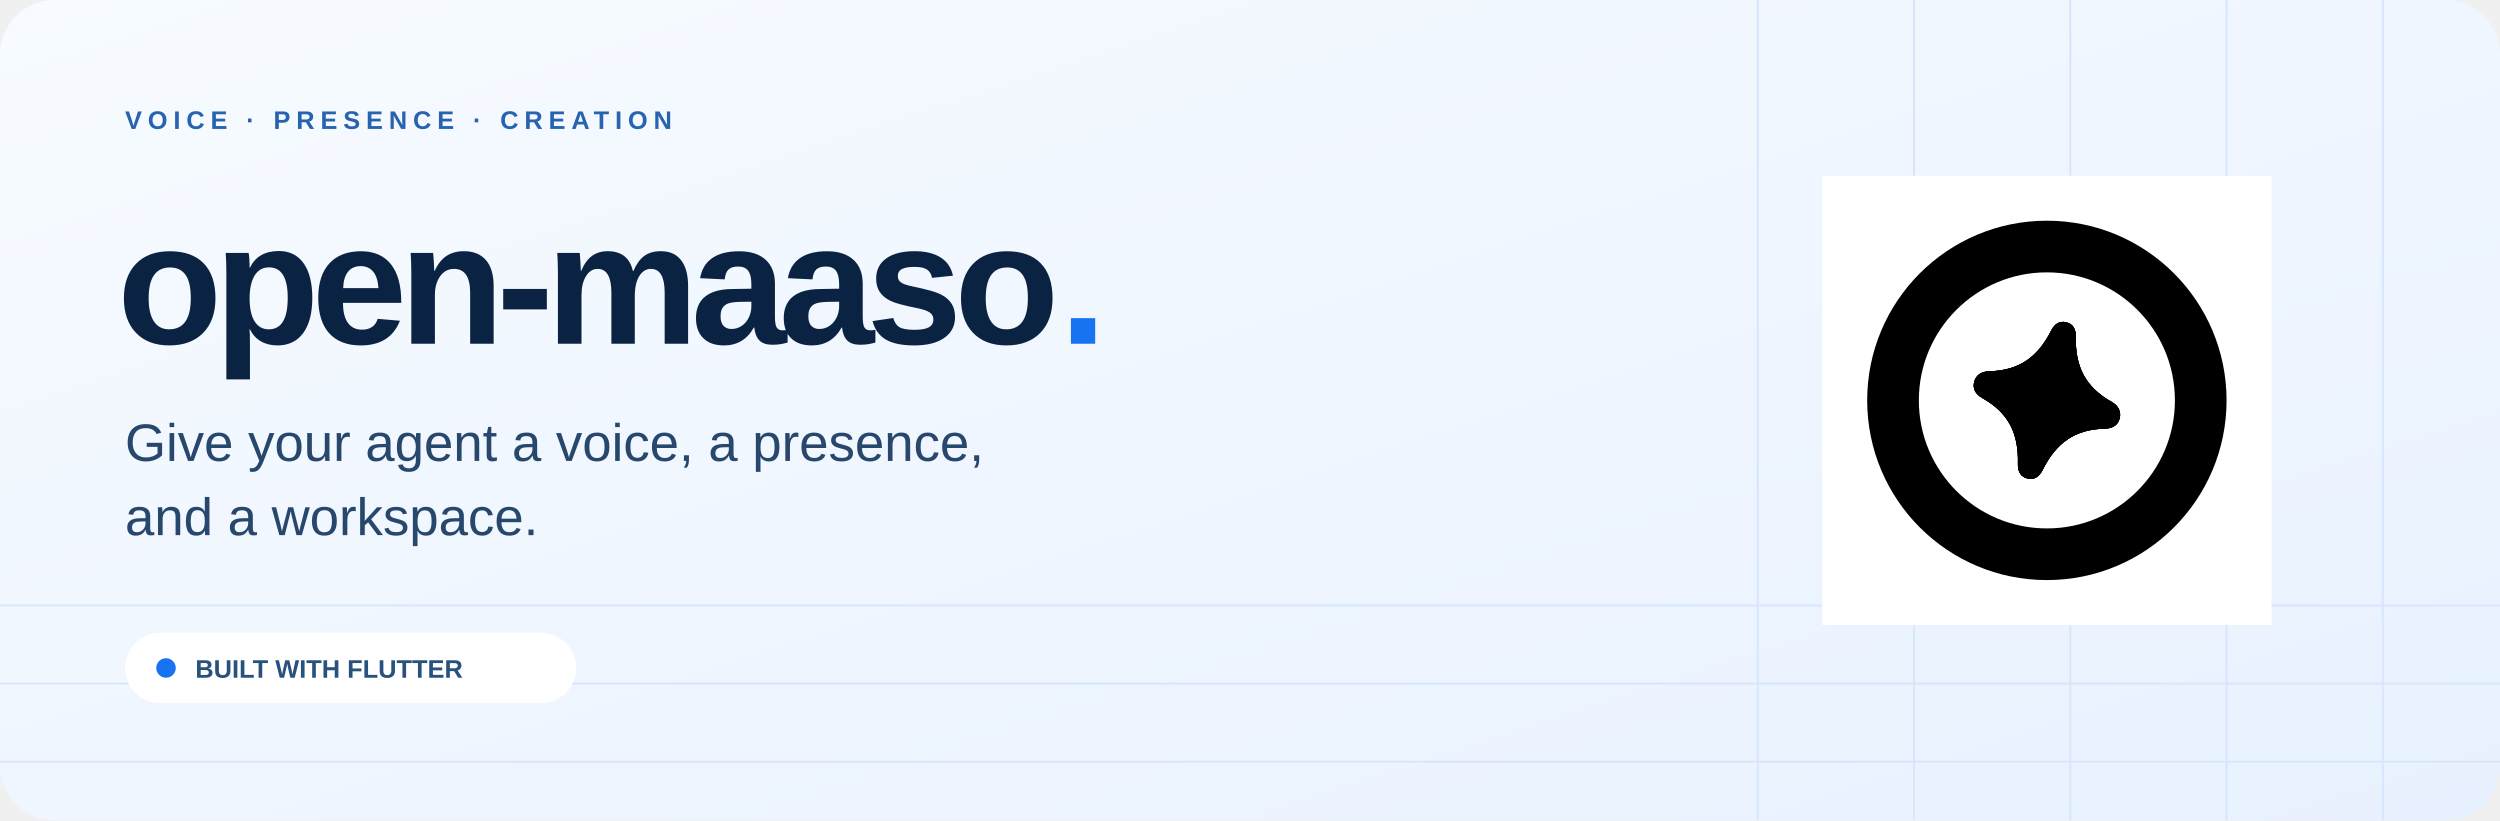
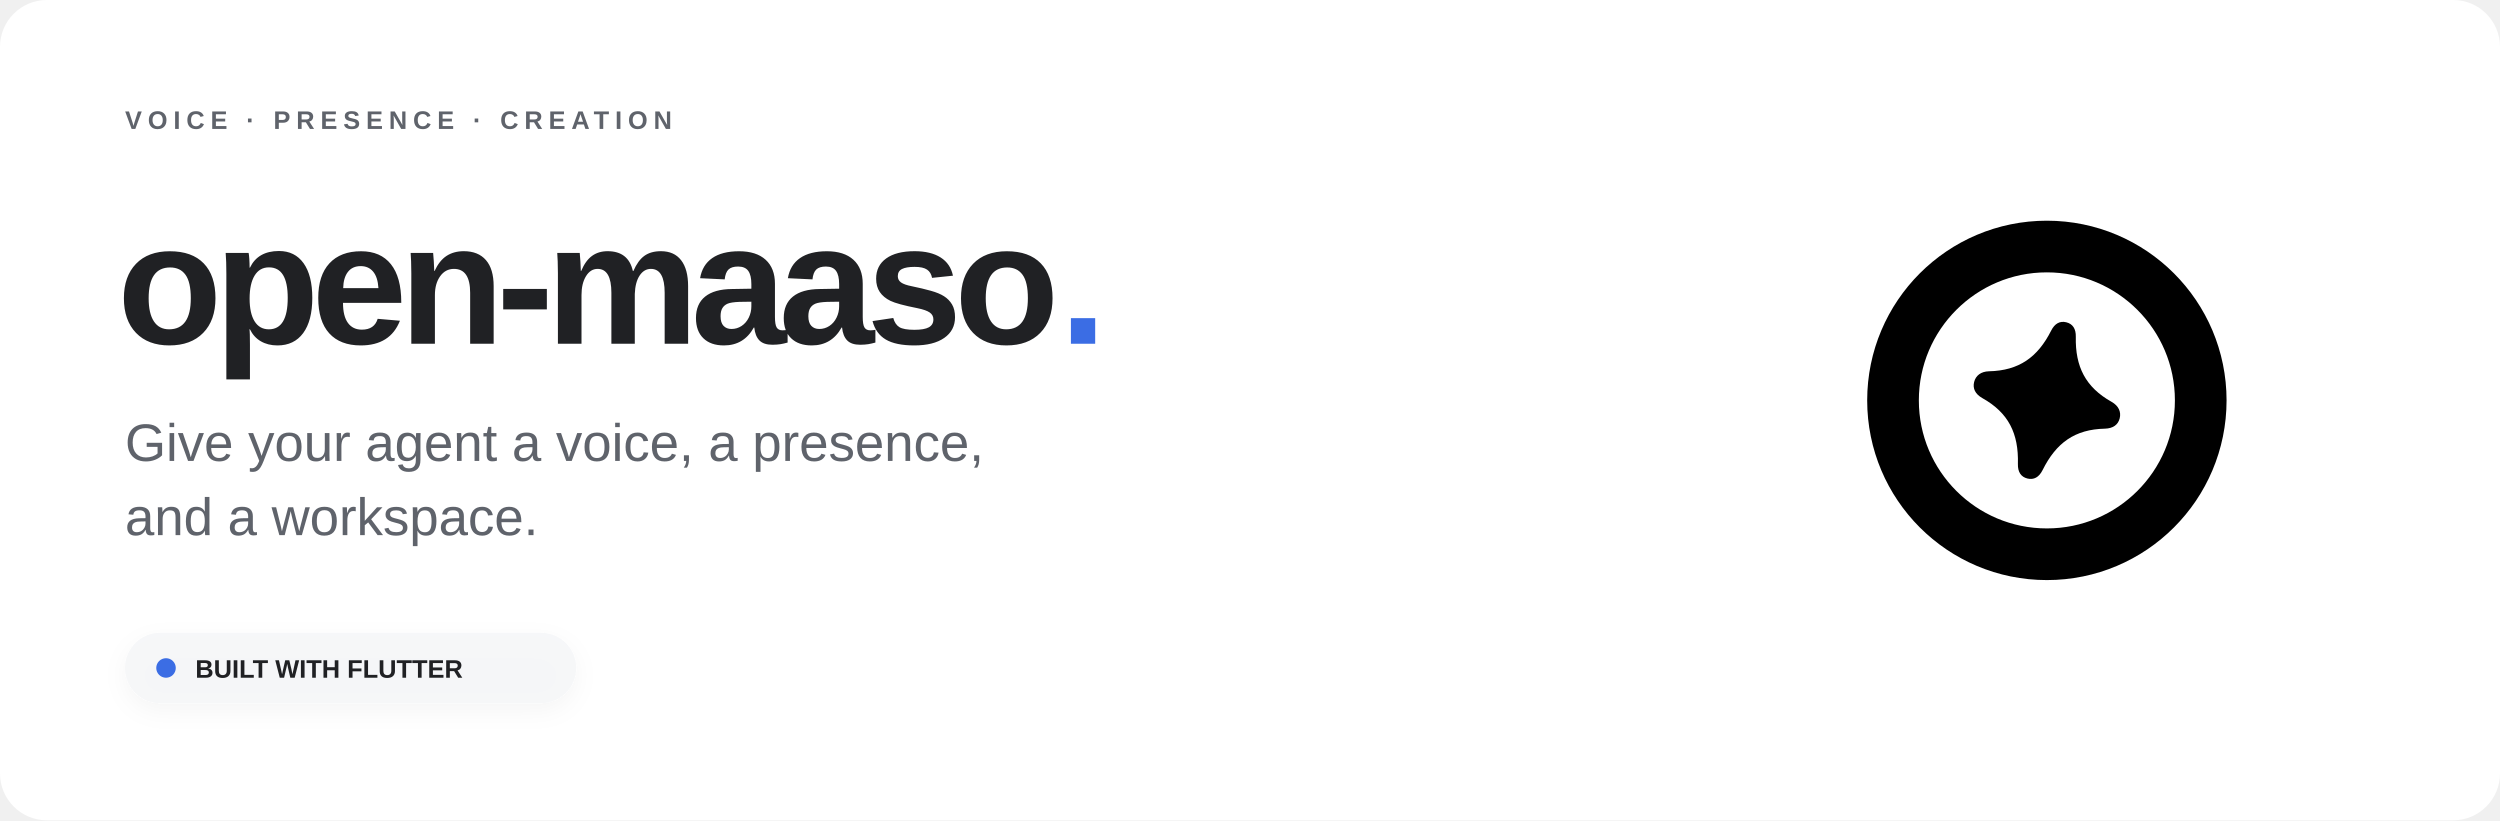
<svg xmlns="http://www.w3.org/2000/svg" width="1280" height="420" viewBox="0 0 1280 420" role="img" aria-labelledby="title desc">
  <defs>
-     <linearGradient id="canvas" x1="0" y1="0" x2="1" y2="1">
-       <stop stop-color="#F7FBFF" />
-       <stop offset="1" stop-color="#E8F1FF" />
-     </linearGradient>
+     <filter id="capsuleShadow" x="-15%" y="-50%" width="130%" height="230%" color-interpolation-filters="sRGB">
+       <feDropShadow dx="0" dy="4" stdDeviation="6" flood-color="#202124" flood-opacity="0.05" />
+     </filter>
  </defs>
-   <rect width="1280" height="420" rx="28" fill="url(#canvas)" />
-   <g fill="none" stroke="#D7E6FC" stroke-width="1">
-     <path d="M0 310H1280M0 350H1280M0 390H1280M900 0V420M980 0V420M1060 0V420M1140 0V420M1220 0V420" />
-   </g>
-   <text x="64" y="66" font-family="Arial, Helvetica, sans-serif" font-size="13" font-weight="700" letter-spacing="3" fill="#2863AF">VOICE · PRESENCE · CREATION</text>
-   <text x="60" y="176" font-family="Arial, Helvetica, sans-serif" font-size="88" font-weight="700" letter-spacing="-4" fill="#0B2343">open-maaso<tspan fill="#1873F2">.</tspan>
+   <rect width="1280" height="420" rx="24" fill="#FFFFFF" />
+   <text x="64" y="66" font-family="Arial, Helvetica, sans-serif" font-size="13" font-weight="700" letter-spacing="3" fill="#5F636B">VOICE · PRESENCE · CREATION</text>
+   <text x="60" y="176" font-family="Arial, Helvetica, sans-serif" font-size="88" font-weight="700" letter-spacing="-4" fill="#202124">open-maaso<tspan fill="#3B6DE4">.</tspan>
  </text>
-   <text x="64" y="236" font-family="Arial, Helvetica, sans-serif" font-size="27" fill="#28476C">Give your agent a voice, a presence,</text>
-   <text x="64" y="274" font-family="Arial, Helvetica, sans-serif" font-size="27" fill="#28476C">and a workspace.</text>
-   <rect x="64" y="324" width="231" height="36" rx="18" fill="#FFFFFF" />
-   <circle cx="85" cy="342" r="5" fill="#1873F2" />
-   <text x="100" y="347" font-family="Arial, Helvetica, sans-serif" font-size="13" font-weight="700" fill="#28517D">BUILT WITH FLUTTER</text>
-   <svg x="933" y="90" width="230" height="230" viewBox="0 0 1024 1024" aria-label="Official Maaso logo">
-     <defs>
-       <filter id="starGlow" x="-35%" y="-35%" width="170%" height="170%" color-interpolation-filters="sRGB">
-         <feDropShadow in="SourceAlpha" dx="0" dy="0" stdDeviation="0" flood-opacity="0" result="orangeGlow" />
-         <feDropShadow in="SourceAlpha" dx="0" dy="0" stdDeviation="0" flood-opacity="0" result="violetGlow" />
-         <feDropShadow in="SourceAlpha" dx="0" dy="0" stdDeviation="0" flood-opacity="0" result="blueGlow" />
-         <feMerge>
-           <feMergeNode in="orangeGlow" />
-           <feMergeNode in="violetGlow" />
-           <feMergeNode in="blueGlow" />
-           <feMergeNode in="SourceGraphic" />
-         </feMerge>
-       </filter>
-     </defs>
-     <rect width="1024" height="1024" fill="#ffffff" />
+   <text x="64" y="236" font-family="Arial, Helvetica, sans-serif" font-size="27" fill="#5F636B">Give your agent a voice, a presence,</text>
+   <text x="64" y="274" font-family="Arial, Helvetica, sans-serif" font-size="27" fill="#5F636B">and a workspace.</text>
+   <rect x="64" y="324" width="231" height="36" rx="18" fill="#F5F6F8" fill-opacity="0.84" filter="url(#capsuleShadow)" />
+   <circle cx="85" cy="342" r="5" fill="#3B6DE4" />
+   <text x="100" y="347" font-family="Arial, Helvetica, sans-serif" font-size="13" font-weight="700" fill="#202124">BUILT WITH FLUTTER</text>
+   <svg x="933" y="90" width="230" height="230" viewBox="0 0 1024 1024" aria-label="Official transparent Maaso logo">
    <circle cx="512" cy="512" r="350.72" fill="none" stroke="#000000" stroke-width="117.76" />
-     <path filter="url(#starGlow)" fill="#000000" d="M512 301C527 301 537 310 541 328C556 394 590 434 656 452C674 457 683 469 683 484C683 499 674 510 656 515C590 533 556 573 541 641C537 659 527 668 512 668C497 668 487 659 483 641C468 573 434 533 368 515C350 510 341 499 341 484C341 469 350 457 368 452C434 434 468 394 483 328C487 310 497 301 512 301Z" transform="translate(-6.7 26.7) rotate(14 512 512)" />
+     <path fill="#000000" d="M512 301C527 301 537 310 541 328C556 394 590 434 656 452C674 457 683 469 683 484C683 499 674 510 656 515C590 533 556 573 541 641C537 659 527 668 512 668C497 668 487 659 483 641C468 573 434 533 368 515C350 510 341 499 341 484C341 469 350 457 368 452C434 434 468 394 483 328C487 310 497 301 512 301Z" transform="translate(-6.7 26.7) rotate(14 512 512)" />
  </svg>
</svg>
